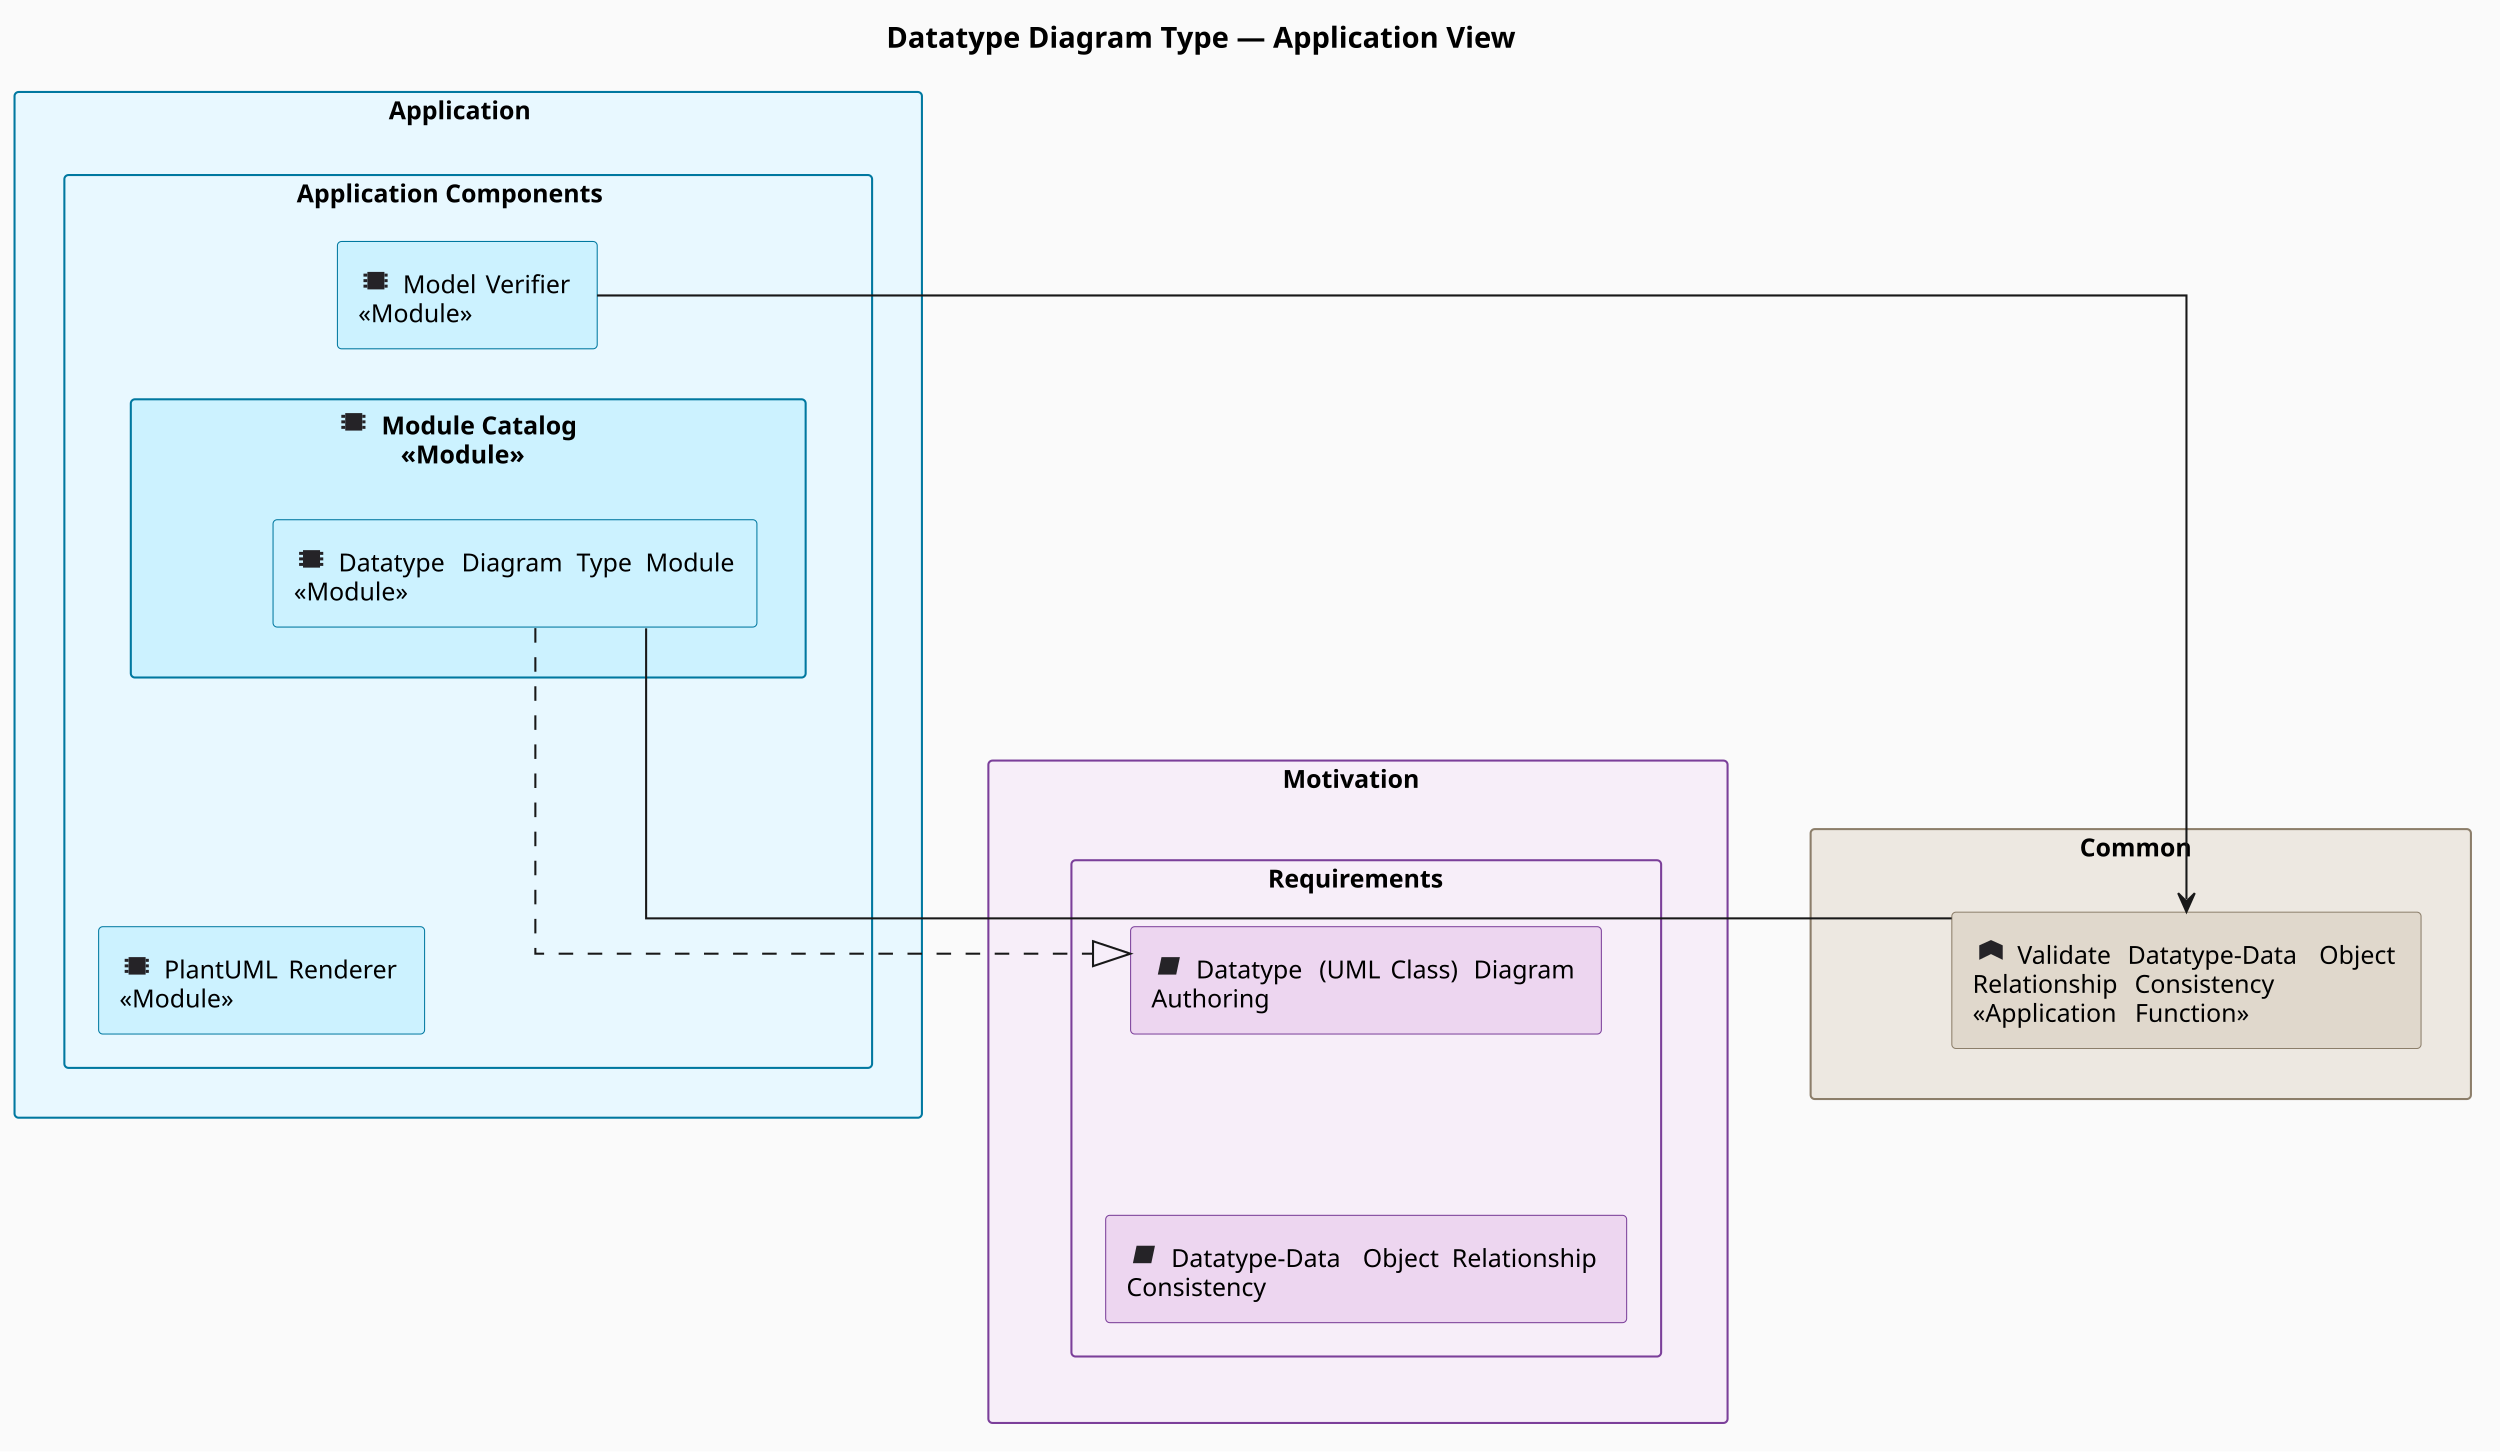
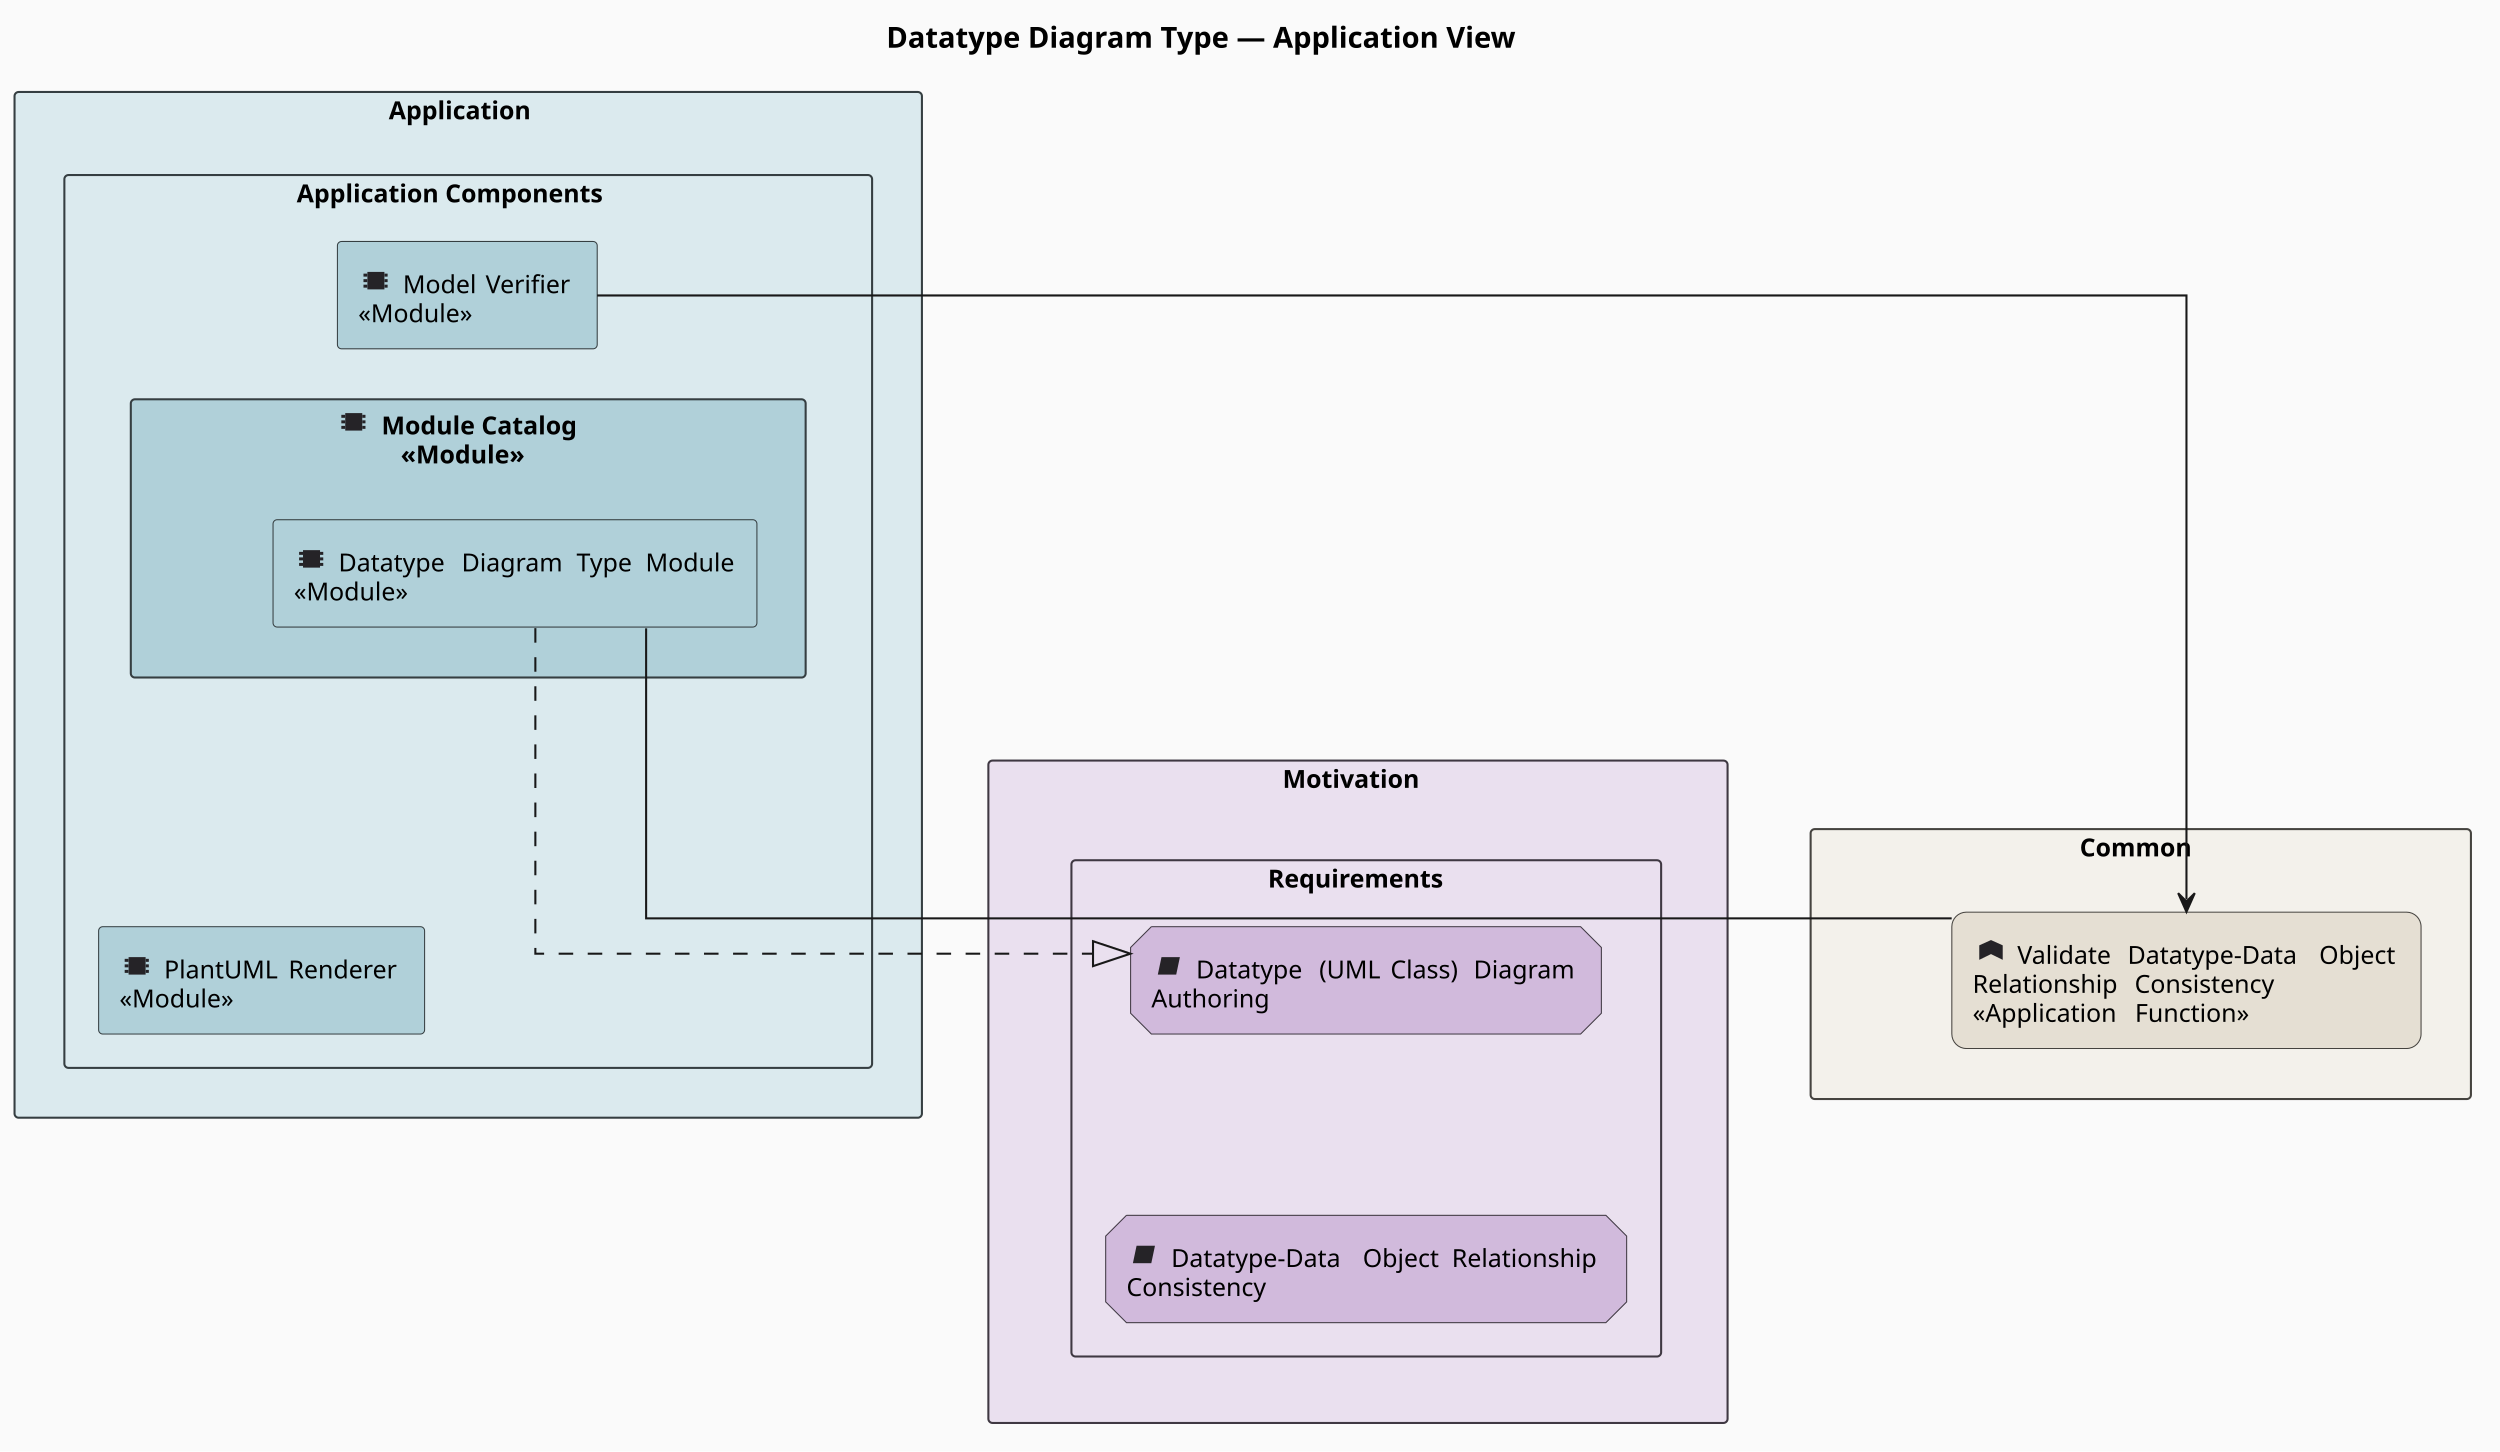
<svg xmlns="http://www.w3.org/2000/svg" contentStyleType="text/css" data-diagram-type="DESCRIPTION" height="699px" preserveAspectRatio="none" style="width:1204px;height:699px;background:#FAFAFA;" version="1.1" viewBox="0 0 1204 699" width="1204px" zoomAndPan="magnify">
  <defs />
  <g>
    <rect fill="#FAFAFA" height="699" style="stroke:none;stroke-width:1;" width="1204" x="0" y="0" />
-     <g class="title" data-source-line="187">
+     <g class="title" data-source-line="191">
      <text fill="#000000" font-family="sans-serif" font-size="14" font-weight="700" lengthAdjust="spacing" textLength="343.294" x="426.853" y="22.995">Datatype Diagram Type — Application View</text>
    </g>
-     <g class="cluster" data-qualified-name="DOM_motivation" data-source-line="189" id="ent0002">
-       <rect fill="#F7EEF9" height="319" rx="2" ry="2" style="stroke:#7B3F9A;stroke-width:1;" width="356" x="476" y="366.297" />
+     <g class="cluster" data-qualified-name="DOM_motivation" data-source-line="193" id="ent0002">
+       <rect fill="#EAE0EF" height="319" rx="2" ry="2" style="stroke:#3F3842;stroke-width:1;" width="356" x="476" y="366.297" />
      <text fill="#000000" font-family="sans-serif" font-size="12" font-weight="700" lengthAdjust="spacing" textLength="72.592" x="617.704" y="379.435">Motivation</text>
    </g>
-     <g class="cluster" data-qualified-name="DOM_motivation.GRPT_motivation_1" data-source-line="190" id="ent0003">
-       <rect fill="#F7EEF9" height="239" rx="2" ry="2" style="stroke:#7B3F9A;stroke-width:1;" width="284" x="516" y="414.297" />
+     <g class="cluster" data-qualified-name="DOM_motivation.GRPT_motivation_1" data-source-line="194" id="ent0003">
+       <rect fill="#EAE0EF" height="239" rx="2" ry="2" style="stroke:#3F3842;stroke-width:1;" width="284" x="516" y="414.297" />
      <text fill="#000000" font-family="sans-serif" font-size="12" font-weight="700" lengthAdjust="spacing" textLength="94.746" x="610.627" y="427.435">Requirements</text>
    </g>
-     <g class="cluster" data-qualified-name="DOM_common" data-source-line="198" id="ent0007">
-       <rect fill="#EDE8E1" height="130" rx="2" ry="2" style="stroke:#8C7E6A;stroke-width:1;" width="318" x="872" y="399.297" />
+     <g class="cluster" data-qualified-name="DOM_common" data-source-line="202" id="ent0007">
+       <rect fill="#F3F1EB" height="130" rx="2" ry="2" style="stroke:#45433F;stroke-width:1;" width="318" x="872" y="399.297" />
      <text fill="#000000" font-family="sans-serif" font-size="12" font-weight="700" lengthAdjust="spacing" textLength="58.846" x="1001.577" y="412.435">Common</text>
    </g>
-     <g class="cluster" data-qualified-name="DOM_application" data-source-line="204" id="ent0010">
-       <rect fill="#E8F8FF" height="494" rx="2" ry="2" style="stroke:#0078A0;stroke-width:1;" width="437" x="7" y="44.297" />
+     <g class="cluster" data-qualified-name="DOM_application" data-source-line="208" id="ent0010">
+       <rect fill="#DBEAEE" height="494" rx="2" ry="2" style="stroke:#353E41;stroke-width:1;" width="437" x="7" y="44.297" />
      <text fill="#000000" font-family="sans-serif" font-size="12" font-weight="700" lengthAdjust="spacing" textLength="76.541" x="187.23" y="57.435">Application</text>
    </g>
-     <g class="cluster" data-qualified-name="DOM_application.GRPT_application_1" data-source-line="205" id="ent0011">
-       <rect fill="#E8F8FF" height="430" rx="2" ry="2" style="stroke:#0078A0;stroke-width:1;" width="389" x="31" y="84.297" />
+     <g class="cluster" data-qualified-name="DOM_application.GRPT_application_1" data-source-line="209" id="ent0011">
+       <rect fill="#DBEAEE" height="430" rx="2" ry="2" style="stroke:#353E41;stroke-width:1;" width="389" x="31" y="84.297" />
      <text fill="#000000" font-family="sans-serif" font-size="12" font-weight="700" lengthAdjust="spacing" textLength="165.211" x="142.894" y="97.436">Application Components</text>
    </g>
-     <g class="cluster" data-qualified-name="DOM_application.GRPT_application_1.APP_yNhgdh" data-source-line="207" id="ent0013">
-       <rect fill="#CCF2FF" height="134" rx="2" ry="2" style="stroke:#0078A0;stroke-width:1;" width="325" x="63" y="192.297" />
+     <g class="cluster" data-qualified-name="DOM_application.GRPT_application_1.APP_yNhgdh" data-source-line="211" id="ent0013">
+       <rect fill="#B0D0D9" height="134" rx="2" ry="2" style="stroke:#353E41;stroke-width:1;" width="325" x="63" y="192.297" />
      <path d="M166.264,198.949 L174.46,198.949 L174.46,207.368 L166.264,207.368" fill="#252327" style="stroke:none;stroke-width:1;" />
      <path d="M164.381,199.78 L166.264,199.78 L166.264,201.22 L164.381,201.22" fill="#252327" />
      <path d="M164.381,202.438 L166.264,202.438 L166.264,203.878 L164.381,203.878" fill="#252327" />
      <path d="M164.381,205.097 L166.264,205.097 L166.264,206.537 L164.381,206.537" fill="#252327" />
      <path d="M174.46,199.78 L176.011,199.78 L176.011,201.22 L174.46,201.22" fill="#252327" />
      <path d="M174.46,202.438 L176.011,202.438 L176.011,203.878 L174.46,203.878" fill="#252327" />
      <path d="M174.46,205.097 L176.011,205.097 L176.011,206.537 L174.46,206.537" fill="#252327" />
      <text fill="#000000" font-family="sans-serif" font-size="12" font-weight="700" lengthAdjust="spacing" textLength="105.434" x="183.734" y="209.19">Module Catalog</text>
      <text fill="#000000" font-family="sans-serif" font-size="12" font-weight="700" lengthAdjust="spacing" textLength="65.074" x="192.963" y="223.159">«Module»</text>
    </g>
-     <g class="entity" data-qualified-name="DOM_motivation.GRPT_motivation_1.REQ_TbcGSB" data-source-line="191" id="ent0004">
-       <rect fill="#EDD6F0" height="51.692" rx="2" ry="2" style="stroke:#7B3F9A;stroke-width:0.5;" width="226.717" x="544.5" y="446.297" />
+     <g class="entity" data-qualified-name="DOM_motivation.GRPT_motivation_1.REQ_TbcGSB" data-source-line="195" id="ent0004">
+       <path d="M554.5,446.297 L761.217,446.297 L771.217,456.297 L771.217,487.989 L761.217,497.989 L554.5,497.989 L544.5,487.989 L544.5,456.297 L554.5,446.297" fill="#D1BADC" style="stroke:#3F3842;stroke-width:0.5;" />
      <path d="M559.374,460.949 L568.235,460.949 L566.463,469.368 L557.601,469.368" fill="#252327" style="stroke:none;stroke-width:0.5;" />
      <text fill="#000000" font-family="sans-serif" font-size="12" lengthAdjust="spacing" textLength="3.814" x="572.223" y="471.19"> </text>
      <text fill="#000000" font-family="sans-serif" font-size="12" lengthAdjust="spacing" textLength="55.459" x="576.038" y="471.19">Datatype</text>
      <text fill="#000000" font-family="sans-serif" font-size="12" lengthAdjust="spacing" textLength="3.814" x="631.496" y="471.19"> </text>
      <text fill="#000000" font-family="sans-serif" font-size="12" lengthAdjust="spacing" textLength="30.504" x="635.311" y="471.19">(UML</text>
      <text fill="#000000" font-family="sans-serif" font-size="12" lengthAdjust="spacing" textLength="3.814" x="665.815" y="471.19"> </text>
      <text fill="#000000" font-family="sans-serif" font-size="12" lengthAdjust="spacing" textLength="36.252" x="669.629" y="471.19">Class)</text>
      <text fill="#000000" font-family="sans-serif" font-size="12" lengthAdjust="spacing" textLength="3.814" x="705.881" y="471.19"> </text>
      <text fill="#000000" font-family="sans-serif" font-size="12" lengthAdjust="spacing" textLength="51.522" x="709.696" y="471.19">Diagram</text>
      <text fill="#000000" font-family="sans-serif" font-size="12" lengthAdjust="spacing" textLength="58.957" x="554.5" y="485.159">Authoring</text>
    </g>
-     <g class="entity" data-qualified-name="DOM_motivation.GRPT_motivation_1.REQ_sbkuwf" data-source-line="192" id="ent0005">
-       <rect fill="#EDD6F0" height="51.692" rx="2" ry="2" style="stroke:#7B3F9A;stroke-width:0.5;" width="250.893" x="532.5" y="585.297" />
+     <g class="entity" data-qualified-name="DOM_motivation.GRPT_motivation_1.REQ_sbkuwf" data-source-line="196" id="ent0005">
+       <path d="M542.5,585.297 L773.393,585.297 L783.393,595.297 L783.393,626.989 L773.393,636.989 L542.5,636.989 L532.5,626.989 L532.5,595.297 L542.5,585.297" fill="#D1BADC" style="stroke:#3F3842;stroke-width:0.5;" />
      <path d="M547.374,599.949 L556.235,599.949 L554.463,608.368 L545.601,608.368" fill="#252327" style="stroke:none;stroke-width:0.5;" />
      <text fill="#000000" font-family="sans-serif" font-size="12" lengthAdjust="spacing" textLength="3.814" x="560.223" y="610.19"> </text>
      <text fill="#000000" font-family="sans-serif" font-size="12" lengthAdjust="spacing" textLength="88.441" x="564.038" y="610.19">Datatype-Data</text>
      <text fill="#000000" font-family="sans-serif" font-size="12" lengthAdjust="spacing" textLength="3.814" x="652.479" y="610.19"> </text>
      <text fill="#000000" font-family="sans-serif" font-size="12" lengthAdjust="spacing" textLength="39.082" x="656.293" y="610.19">Object</text>
      <text fill="#000000" font-family="sans-serif" font-size="12" lengthAdjust="spacing" textLength="3.814" x="695.375" y="610.19"> </text>
      <text fill="#000000" font-family="sans-serif" font-size="12" lengthAdjust="spacing" textLength="74.203" x="699.19" y="610.19">Relationship</text>
      <text fill="#000000" font-family="sans-serif" font-size="12" lengthAdjust="spacing" textLength="72.557" x="542.5" y="624.159">Consistency</text>
    </g>
-     <g class="entity" data-qualified-name="DOM_common.FNC_halAQt" data-source-line="199" id="ent0008">
-       <rect fill="#E0D8CC" height="65.661" rx="2" ry="2" style="stroke:#8C7E6A;stroke-width:0.5;" width="225.979" x="940" y="439.297" />
+     <g class="entity" data-qualified-name="DOM_common.FNC_halAQt" data-source-line="203" id="ent0008">
+       <rect fill="#E5DFD3" height="65.661" rx="7" ry="7" style="stroke:#45433F;stroke-width:0.5;" width="225.979" x="940" y="439.297" />
      <path d="M953.212,462.257 L953.212,455.278 L958.861,452.731 L964.511,455.278 L964.511,462.257 L958.861,459.488" fill="#252327" style="stroke:none;stroke-width:0.5;" />
      <text fill="#000000" font-family="sans-serif" font-size="12" lengthAdjust="spacing" textLength="3.814" x="967.723" y="464.19"> </text>
      <text fill="#000000" font-family="sans-serif" font-size="12" lengthAdjust="spacing" textLength="49.289" x="971.538" y="464.19">Validate</text>
      <text fill="#000000" font-family="sans-serif" font-size="12" lengthAdjust="spacing" textLength="3.814" x="1020.827" y="464.19"> </text>
      <text fill="#000000" font-family="sans-serif" font-size="12" lengthAdjust="spacing" textLength="88.441" x="1024.641" y="464.19">Datatype-Data</text>
      <text fill="#000000" font-family="sans-serif" font-size="12" lengthAdjust="spacing" textLength="3.814" x="1113.082" y="464.19"> </text>
      <text fill="#000000" font-family="sans-serif" font-size="12" lengthAdjust="spacing" textLength="39.082" x="1116.897" y="464.19">Object</text>
      <text fill="#000000" font-family="sans-serif" font-size="12" lengthAdjust="spacing" textLength="74.203" x="950" y="478.159">Relationship</text>
      <text fill="#000000" font-family="sans-serif" font-size="12" lengthAdjust="spacing" textLength="3.814" x="1024.203" y="478.159"> </text>
      <text fill="#000000" font-family="sans-serif" font-size="12" lengthAdjust="spacing" textLength="72.557" x="1028.018" y="478.159">Consistency</text>
      <text fill="#000000" font-family="sans-serif" font-size="12" lengthAdjust="spacing" textLength="74.391" x="950" y="492.127">«Application</text>
      <text fill="#000000" font-family="sans-serif" font-size="12" lengthAdjust="spacing" textLength="3.814" x="1024.391" y="492.127"> </text>
      <text fill="#000000" font-family="sans-serif" font-size="12" lengthAdjust="spacing" textLength="59.039" x="1028.205" y="492.127">Function»</text>
    </g>
-     <g class="entity" data-qualified-name="DOM_application.GRPT_application_1.APP_ca3vm7" data-source-line="206" id="ent0012">
-       <rect fill="#CCF2FF" height="51.692" rx="2" ry="2" style="stroke:#0078A0;stroke-width:0.5;" width="125.116" x="162.5" y="116.297" />
+     <g class="entity" data-qualified-name="DOM_application.GRPT_application_1.APP_ca3vm7" data-source-line="210" id="ent0012">
+       <rect fill="#B0D0D9" height="51.692" rx="2" ry="2" style="stroke:#353E41;stroke-width:0.5;" width="125.116" x="162.5" y="116.297" />
      <path d="M176.931,130.949 L185.128,130.949 L185.128,139.368 L176.931,139.368" fill="#252327" style="stroke:none;stroke-width:0.5;" />
      <path d="M175.048,131.78 L176.931,131.78 L176.931,133.22 L175.048,133.22" fill="#252327" />
      <path d="M175.048,134.438 L176.931,134.438 L176.931,135.878 L175.048,135.878" fill="#252327" />
      <path d="M175.048,137.097 L176.931,137.097 L176.931,138.537 L175.048,138.537" fill="#252327" />
      <path d="M185.128,131.78 L186.679,131.78 L186.679,133.22 L185.128,133.22" fill="#252327" />
      <path d="M185.128,134.438 L186.679,134.438 L186.679,135.878 L185.128,135.878" fill="#252327" />
      <path d="M185.128,137.097 L186.679,137.097 L186.679,138.537 L185.128,138.537" fill="#252327" />
      <text fill="#000000" font-family="sans-serif" font-size="12" lengthAdjust="spacing" textLength="3.814" x="190.223" y="141.19"> </text>
      <text fill="#000000" font-family="sans-serif" font-size="12" lengthAdjust="spacing" textLength="36.029" x="194.037" y="141.19">Model</text>
      <text fill="#000000" font-family="sans-serif" font-size="12" lengthAdjust="spacing" textLength="3.814" x="230.067" y="141.19"> </text>
      <text fill="#000000" font-family="sans-serif" font-size="12" lengthAdjust="spacing" textLength="43.734" x="233.881" y="141.19">Verifier</text>
      <text fill="#000000" font-family="sans-serif" font-size="12" lengthAdjust="spacing" textLength="58.318" x="172.5" y="155.159">«Module»</text>
    </g>
-     <g class="entity" data-qualified-name="DOM_application.GRPT_application_1.APP_yaxrWl" data-source-line="210" id="ent0015">
-       <rect fill="#CCF2FF" height="51.692" rx="2" ry="2" style="stroke:#0078A0;stroke-width:0.5;" width="156.985" x="47.5" y="446.297" />
+     <g class="entity" data-qualified-name="DOM_application.GRPT_application_1.APP_yaxrWl" data-source-line="214" id="ent0015">
+       <rect fill="#B0D0D9" height="51.692" rx="2" ry="2" style="stroke:#353E41;stroke-width:0.5;" width="156.985" x="47.5" y="446.297" />
      <path d="M61.931,460.949 L70.128,460.949 L70.128,469.368 L61.931,469.368" fill="#252327" style="stroke:none;stroke-width:0.5;" />
      <path d="M60.048,461.78 L61.931,461.78 L61.931,463.22 L60.048,463.22" fill="#252327" />
      <path d="M60.048,464.438 L61.931,464.438 L61.931,465.878 L60.048,465.878" fill="#252327" />
      <path d="M60.048,467.097 L61.931,467.097 L61.931,468.537 L60.048,468.537" fill="#252327" />
      <path d="M70.128,461.78 L71.678,461.78 L71.678,463.22 L70.128,463.22" fill="#252327" />
      <path d="M70.128,464.438 L71.678,464.438 L71.678,465.878 L70.128,465.878" fill="#252327" />
      <path d="M70.128,467.097 L71.678,467.097 L71.678,468.537 L70.128,468.537" fill="#252327" />
      <text fill="#000000" font-family="sans-serif" font-size="12" lengthAdjust="spacing" textLength="3.814" x="75.223" y="471.19"> </text>
      <text fill="#000000" font-family="sans-serif" font-size="12" lengthAdjust="spacing" textLength="56.057" x="79.037" y="471.19">PlantUML</text>
      <text fill="#000000" font-family="sans-serif" font-size="12" lengthAdjust="spacing" textLength="3.814" x="135.094" y="471.19"> </text>
      <text fill="#000000" font-family="sans-serif" font-size="12" lengthAdjust="spacing" textLength="55.576" x="138.909" y="471.19">Renderer</text>
      <text fill="#000000" font-family="sans-serif" font-size="12" lengthAdjust="spacing" textLength="58.318" x="57.5" y="485.159">«Module»</text>
    </g>
-     <g class="entity" data-qualified-name="DOM_application.GRPT_application_1.APP_yNhgdh.APP_n8Pikk" data-source-line="208" id="ent0014">
-       <rect fill="#CCF2FF" height="51.692" rx="2" ry="2" style="stroke:#0078A0;stroke-width:0.5;" width="233.028" x="131.5" y="250.297" />
+     <g class="entity" data-qualified-name="DOM_application.GRPT_application_1.APP_yNhgdh.APP_n8Pikk" data-source-line="212" id="ent0014">
+       <rect fill="#B0D0D9" height="51.692" rx="2" ry="2" style="stroke:#353E41;stroke-width:0.5;" width="233.028" x="131.5" y="250.297" />
      <path d="M145.931,264.949 L154.128,264.949 L154.128,273.368 L145.931,273.368" fill="#252327" style="stroke:none;stroke-width:0.5;" />
      <path d="M144.048,265.78 L145.931,265.78 L145.931,267.22 L144.048,267.22" fill="#252327" />
      <path d="M144.048,268.438 L145.931,268.438 L145.931,269.878 L144.048,269.878" fill="#252327" />
      <path d="M144.048,271.097 L145.931,271.097 L145.931,272.537 L144.048,272.537" fill="#252327" />
      <path d="M154.128,265.78 L155.679,265.78 L155.679,267.22 L154.128,267.22" fill="#252327" />
      <path d="M154.128,268.438 L155.679,268.438 L155.679,269.878 L154.128,269.878" fill="#252327" />
      <path d="M154.128,271.097 L155.679,271.097 L155.679,272.537 L154.128,272.537" fill="#252327" />
      <text fill="#000000" font-family="sans-serif" font-size="12" lengthAdjust="spacing" textLength="3.814" x="159.223" y="275.19"> </text>
      <text fill="#000000" font-family="sans-serif" font-size="12" lengthAdjust="spacing" textLength="55.459" x="163.037" y="275.19">Datatype</text>
      <text fill="#000000" font-family="sans-serif" font-size="12" lengthAdjust="spacing" textLength="3.814" x="218.496" y="275.19"> </text>
      <text fill="#000000" font-family="sans-serif" font-size="12" lengthAdjust="spacing" textLength="51.522" x="222.311" y="275.19">Diagram</text>
      <text fill="#000000" font-family="sans-serif" font-size="12" lengthAdjust="spacing" textLength="3.814" x="273.832" y="275.19"> </text>
      <text fill="#000000" font-family="sans-serif" font-size="12" lengthAdjust="spacing" textLength="29.432" x="277.647" y="275.19">Type</text>
      <text fill="#000000" font-family="sans-serif" font-size="12" lengthAdjust="spacing" textLength="3.814" x="307.079" y="275.19"> </text>
      <text fill="#000000" font-family="sans-serif" font-size="12" lengthAdjust="spacing" textLength="43.635" x="310.893" y="275.19">Module</text>
      <text fill="#000000" font-family="sans-serif" font-size="12" lengthAdjust="spacing" textLength="58.318" x="141.5" y="289.159">«Module»</text>
    </g>
-     <g class="link" data-entity-1="ent0014" data-entity-2="ent0004" data-link-type="extension" data-source-line="218" id="lnk18">
+     <g class="link" data-entity-1="ent0014" data-entity-2="ent0004" data-link-type="extension" data-source-line="222" id="lnk18">
      <path d="M257.83,302.517 C257.83,353.117 257.83,459.297 257.83,459.297 C257.83,459.297 408.09,459.297 526.4,459.297" fill="none" id="APP_n8Pikk-to-REQ_TbcGSB" style="stroke:#181818;stroke-width:1;stroke-dasharray:7,7;" />
      <polygon fill="none" points="544.4,459.297,526.4,453.297,526.4,465.297,544.4,459.297" style="stroke:#181818;stroke-width:1;" />
    </g>
-     <g class="link" data-entity-1="ent0014" data-entity-2="ent0008" data-link-type="association" data-source-line="219" id="lnk19">
+     <g class="link" data-entity-1="ent0014" data-entity-2="ent0008" data-link-type="association" data-source-line="223" id="lnk19">
      <path d="M311.17,302.597 C311.17,349.407 311.17,442.297 311.17,442.297 C311.17,442.297 732.26,442.297 939.93,442.297" fill="none" id="APP_n8Pikk-FNC_halAQt" style="stroke:#181818;stroke-width:1;" />
    </g>
-     <g class="link" data-entity-1="ent0008" data-entity-2="ent0012" data-link-type="dependency" data-source-line="220" id="lnk21">
+     <g class="link" data-entity-1="ent0008" data-entity-2="ent0012" data-link-type="dependency" data-source-line="224" id="lnk21">
      <path d="M1053,433.147 C1053,349.457 1053,142.297 1053,142.297 C1053,142.297 480.47,142.297 287.57,142.297" fill="none" id="FNC_halAQt-backto-APP_ca3vm7" style="stroke:#181818;stroke-width:1;" />
      <polygon fill="#181818" points="1053,439.147,1057,430.147,1053,434.147,1049,430.147,1053,439.147" style="stroke:#181818;stroke-width:1;" />
    </g>
  </g>
</svg>
